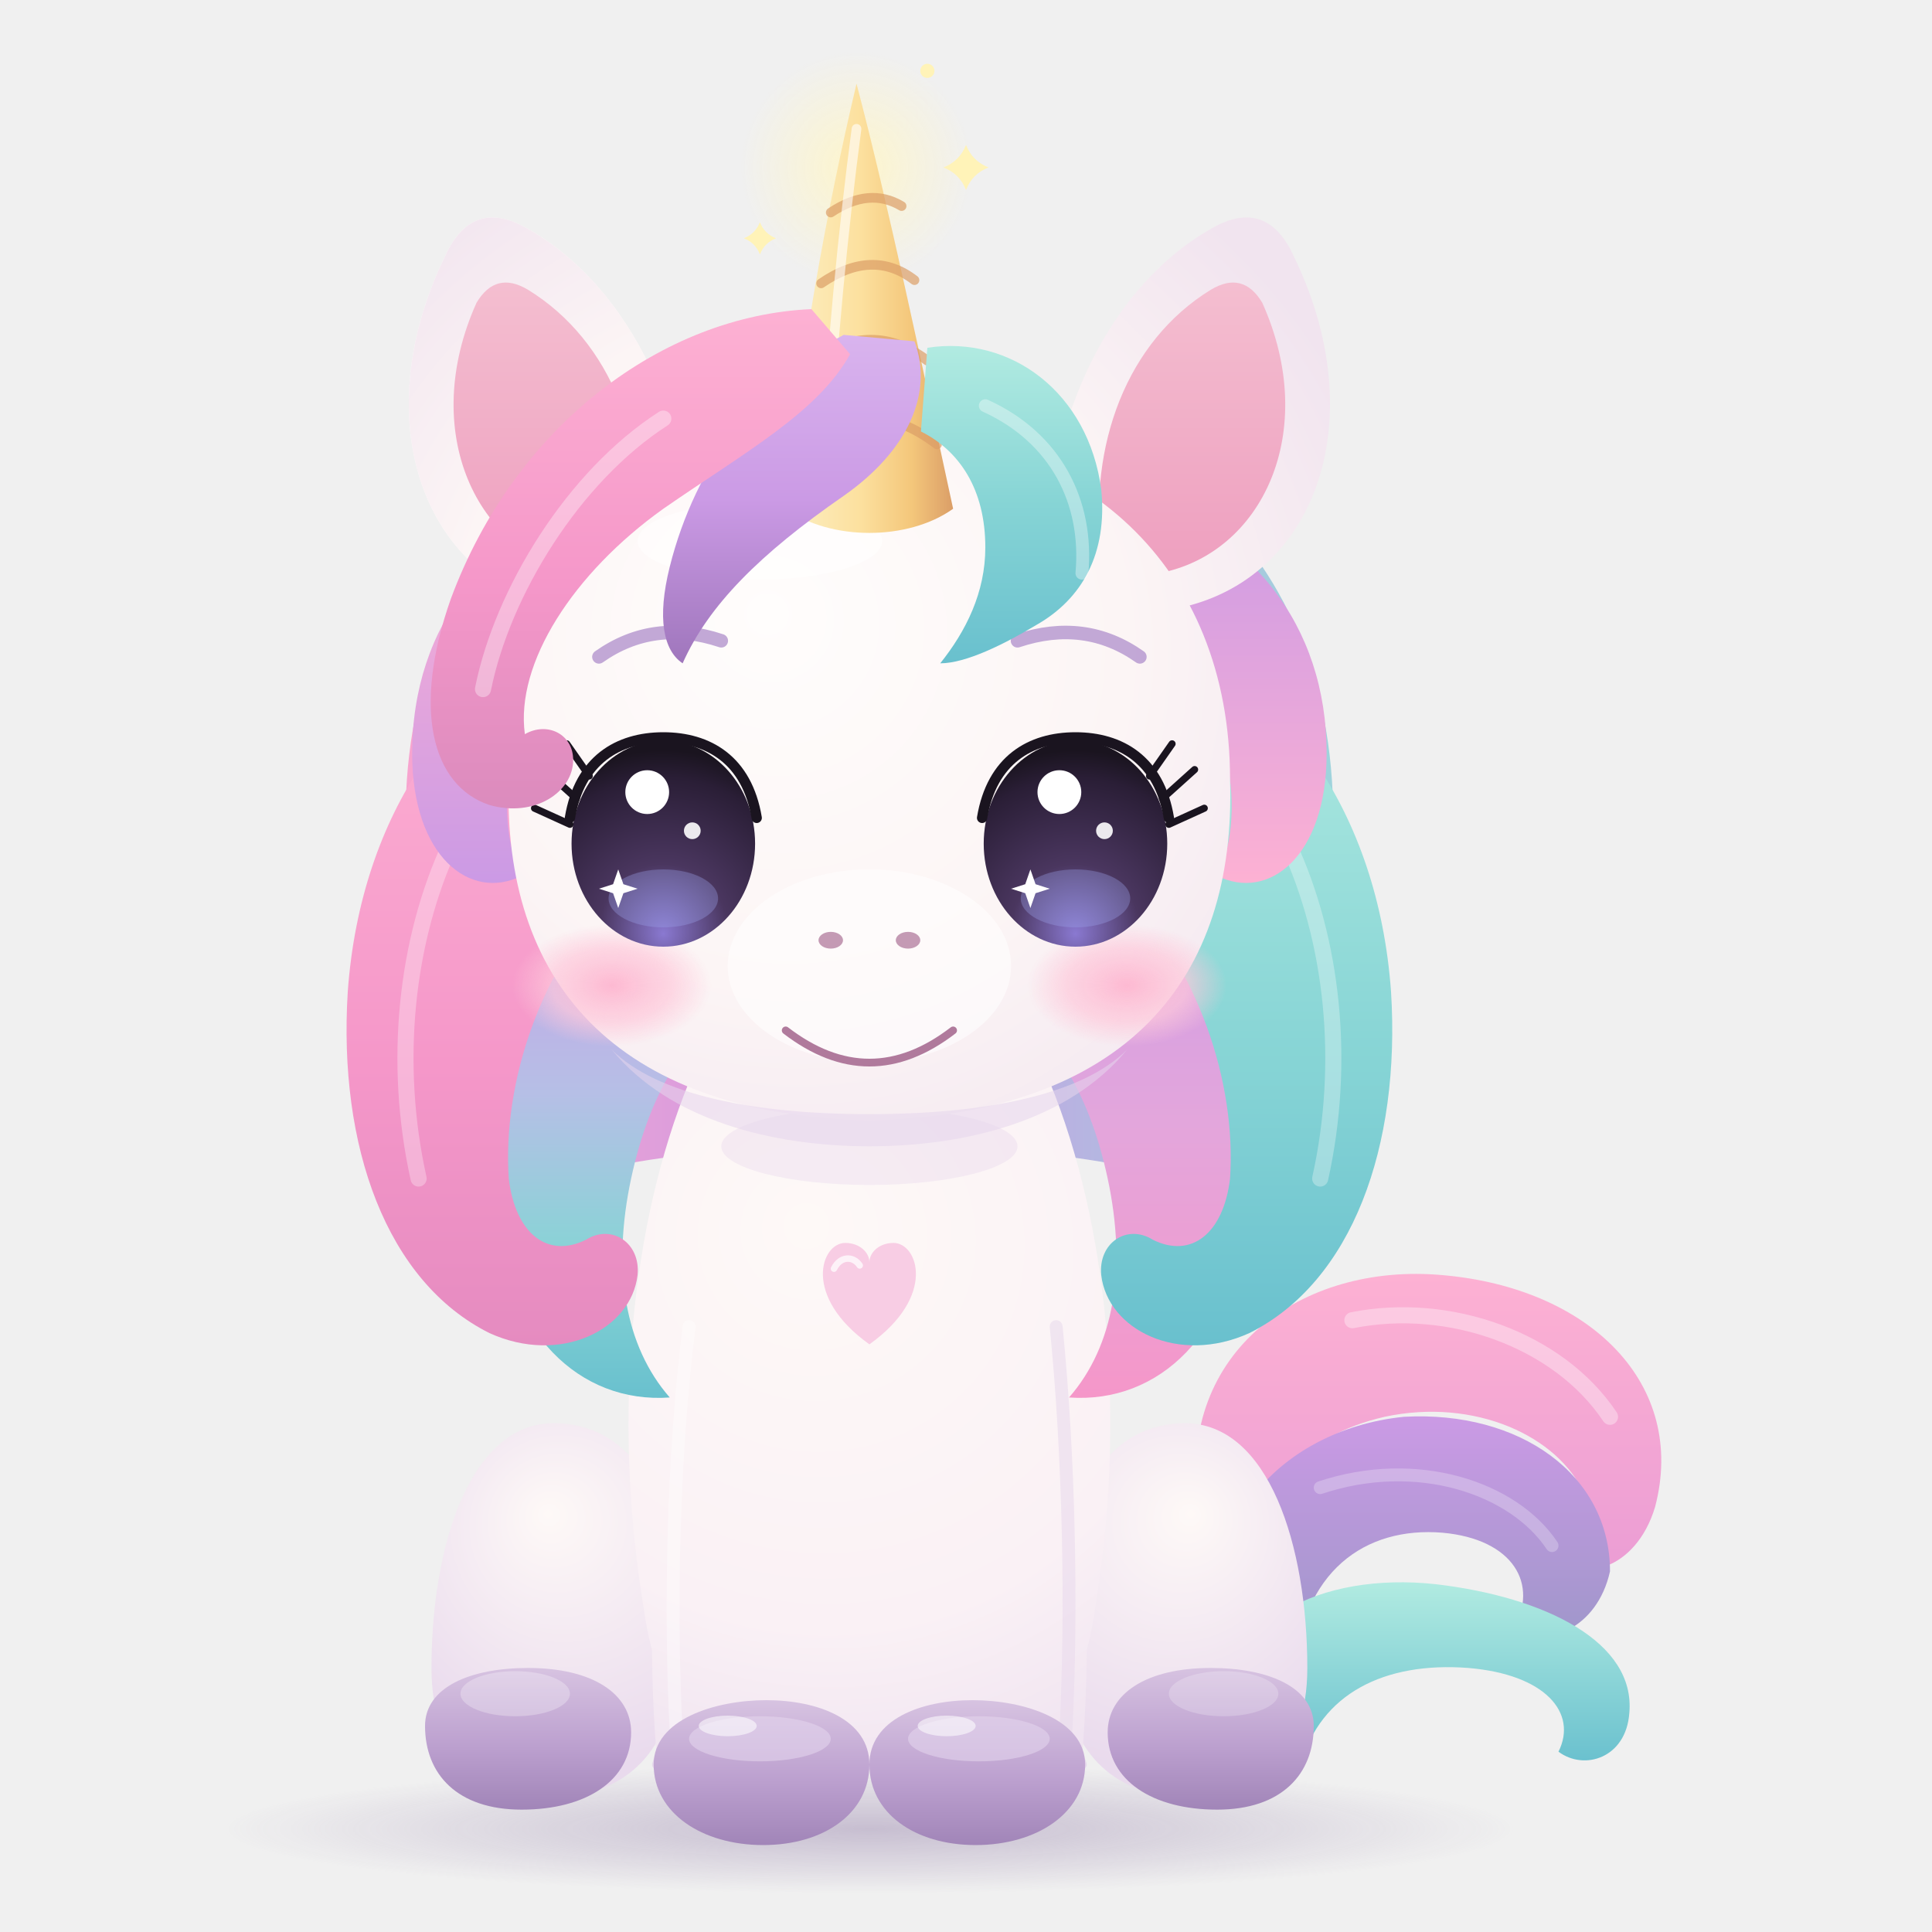
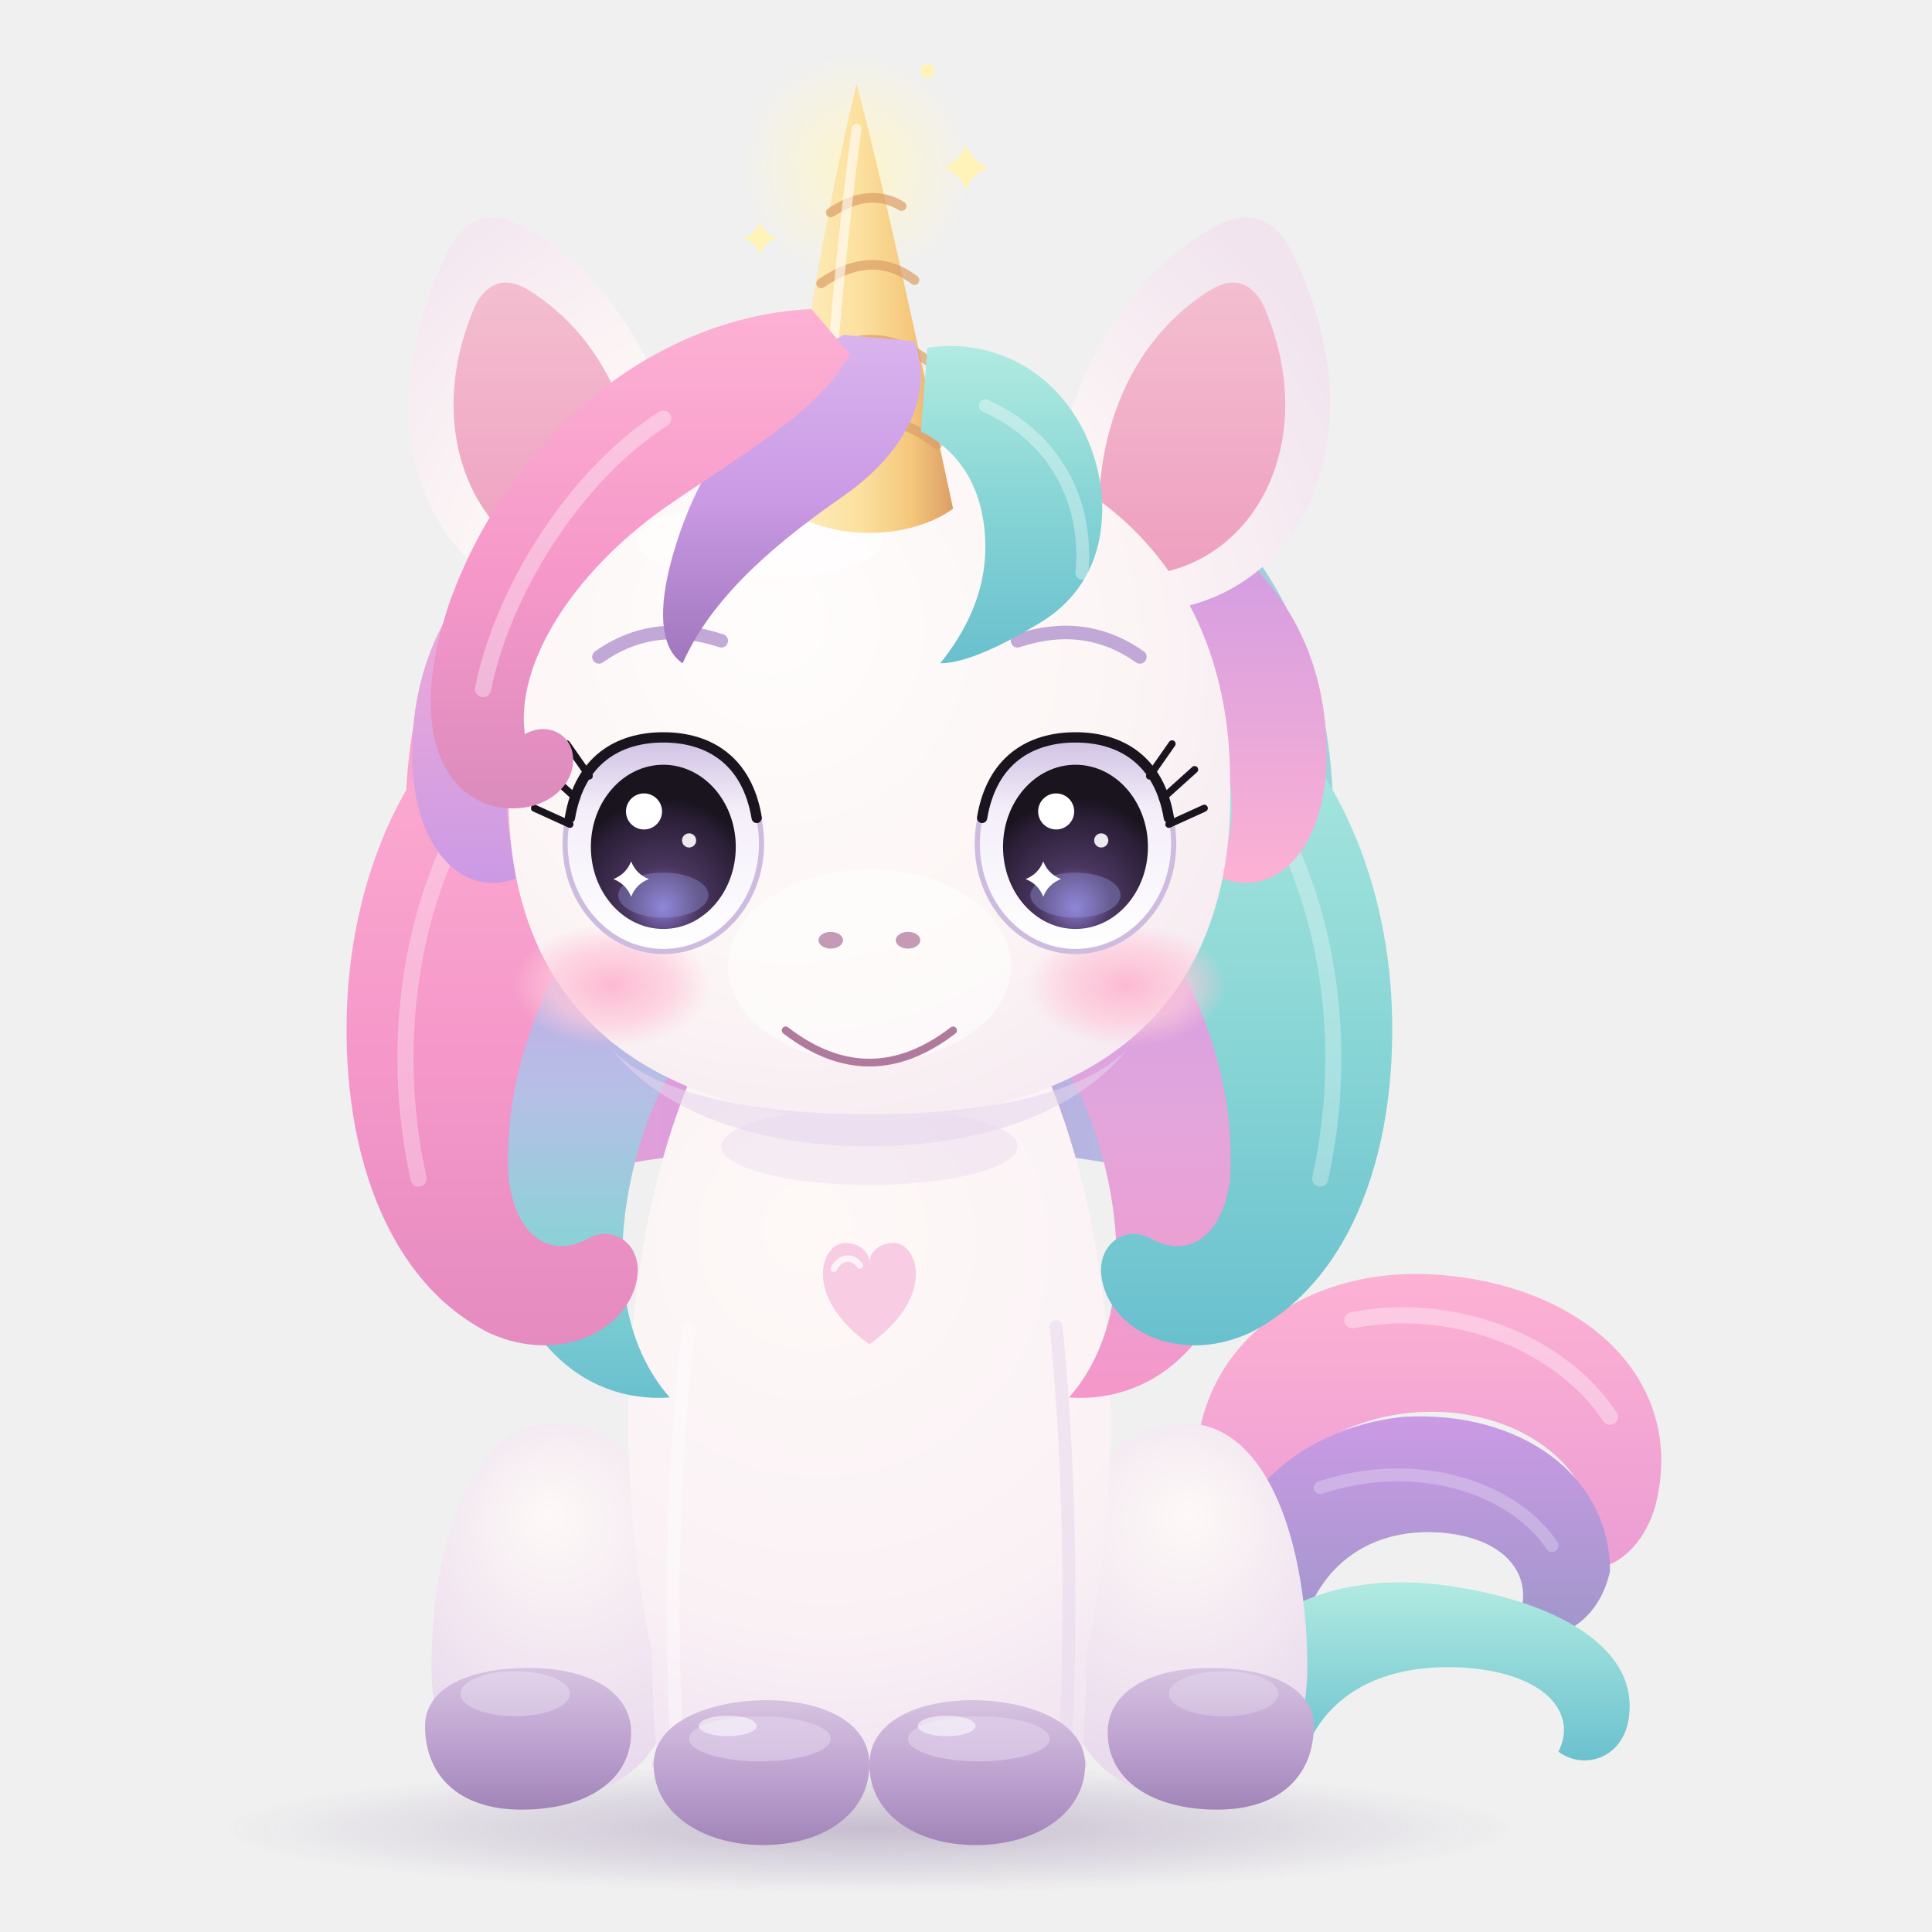
<svg xmlns="http://www.w3.org/2000/svg" viewBox="0 0 600 600" width="600" height="600" role="img" aria-label="Baby unicorn mascot">
  <defs>
    <radialGradient id="gHead" cx="252" cy="212" r="190" fx="238" fy="190" gradientUnits="userSpaceOnUse">
      <stop offset="0" stop-color="#FFFDFC" />
      <stop offset="0.55" stop-color="#FCF5F5" />
      <stop offset="1" stop-color="#F1E4EF" />
    </radialGradient>
    <radialGradient id="gBody" cx="262" cy="400" r="190" fx="250" fy="380" gradientUnits="userSpaceOnUse">
      <stop offset="0" stop-color="#FEF9F7" />
      <stop offset="0.6" stop-color="#FAF1F5" />
      <stop offset="1" stop-color="#EADCEE" />
    </radialGradient>
    <radialGradient id="gHaunchL" cx="180" cy="480" r="70" fx="170" fy="470" gradientUnits="userSpaceOnUse">
      <stop offset="0" stop-color="#FEF9F7" />
      <stop offset="1" stop-color="#E9DAED" />
    </radialGradient>
    <radialGradient id="gHaunchR" cx="360" cy="480" r="70" fx="370" fy="470" gradientUnits="userSpaceOnUse">
      <stop offset="0" stop-color="#FEF9F7" />
      <stop offset="1" stop-color="#E9DAED" />
    </radialGradient>
    <linearGradient id="gEar" x1="0" y1="0" x2="0" y2="1">
      <stop offset="0" stop-color="#F4BED0" />
      <stop offset="1" stop-color="#EE9FBF" />
    </linearGradient>
    <linearGradient id="gHoof" x1="0" y1="0" x2="0" y2="1">
      <stop offset="0" stop-color="#D7C3E1" />
      <stop offset="0.55" stop-color="#BCA0CF" />
      <stop offset="1" stop-color="#A185B8" />
    </linearGradient>
    <linearGradient id="gHorn" x1="0" y1="0" x2="1" y2="0">
      <stop offset="0" stop-color="#FCEFC3" />
      <stop offset="0.45" stop-color="#FCE09E" />
      <stop offset="0.75" stop-color="#F4C77B" />
      <stop offset="1" stop-color="#DB9E67" />
    </linearGradient>
    <radialGradient id="gHornGlow" cx="266" cy="52" r="36" gradientUnits="userSpaceOnUse">
      <stop offset="0" stop-color="#FFF6C8" stop-opacity="0.9" />
      <stop offset="1" stop-color="#FFF6C8" stop-opacity="0" />
    </radialGradient>
    <linearGradient id="gPinkLock" x1="0" y1="0" x2="0" y2="1">
      <stop offset="0" stop-color="#FDB1D3" />
      <stop offset="0.55" stop-color="#F597C9" />
      <stop offset="1" stop-color="#DB8BBD" />
    </linearGradient>
    <linearGradient id="gLilacLock" x1="0" y1="0" x2="0" y2="1">
      <stop offset="0" stop-color="#D9B4EE" />
      <stop offset="0.5" stop-color="#CB9AE5" />
      <stop offset="1" stop-color="#9F76BC" />
    </linearGradient>
    <linearGradient id="gTealLock" x1="0" y1="0" x2="0" y2="1">
      <stop offset="0" stop-color="#B1EBE1" />
      <stop offset="0.5" stop-color="#86D4D5" />
      <stop offset="1" stop-color="#69C0CE" />
    </linearGradient>
    <linearGradient id="gLock1" x1="0" y1="0" x2="0" y2="1">
      <stop offset="0" stop-color="#FDB1D3" />
      <stop offset="0.6" stop-color="#F597C9" />
      <stop offset="1" stop-color="#E58BC0" />
    </linearGradient>
    <linearGradient id="gLock2" x1="0" y1="0" x2="0" y2="1">
      <stop offset="0" stop-color="#CB9AE5" />
      <stop offset="0.45" stop-color="#B6BFE6" />
      <stop offset="0.75" stop-color="#86D4D5" />
      <stop offset="1" stop-color="#69C0CE" />
    </linearGradient>
    <linearGradient id="gLock3" x1="0" y1="0" x2="0" y2="1">
      <stop offset="0" stop-color="#FDB1D3" />
      <stop offset="1" stop-color="#CB9AE5" />
    </linearGradient>
    <linearGradient id="gLock4" x1="0" y1="0" x2="0" y2="1">
      <stop offset="0" stop-color="#CB9AE5" />
      <stop offset="1" stop-color="#FDB1D3" />
    </linearGradient>
    <linearGradient id="gLock5" x1="0" y1="0" x2="0" y2="1">
      <stop offset="0" stop-color="#CB9AE5" />
      <stop offset="0.5" stop-color="#E3A6DC" />
      <stop offset="1" stop-color="#F597C9" />
    </linearGradient>
    <linearGradient id="gLock6" x1="0" y1="0" x2="0" y2="1">
      <stop offset="0" stop-color="#B1EBE1" />
      <stop offset="0.6" stop-color="#86D4D5" />
      <stop offset="1" stop-color="#69C0CE" />
    </linearGradient>
    <linearGradient id="gManeBack" x1="0" y1="0" x2="1" y2="0">
      <stop offset="0" stop-color="#F7A4CF" />
      <stop offset="0.5" stop-color="#CB9AE5" />
      <stop offset="1" stop-color="#9FD3DC" />
    </linearGradient>
    <linearGradient id="gTailPink" x1="0" y1="0" x2="0" y2="1">
      <stop offset="0" stop-color="#FDB1D3" />
      <stop offset="1" stop-color="#EB9DD4" />
    </linearGradient>
    <linearGradient id="gTailLilac" x1="0" y1="0" x2="0" y2="1">
      <stop offset="0" stop-color="#CB9AE5" />
      <stop offset="1" stop-color="#9896C6" />
    </linearGradient>
    <linearGradient id="gTailTeal" x1="0" y1="0" x2="0" y2="1">
      <stop offset="0" stop-color="#B1EBE1" />
      <stop offset="1" stop-color="#69C0CE" />
    </linearGradient>
-     <radialGradient id="gIrisl" cx="206" cy="285" r="52" fx="206" fy="290" gradientUnits="userSpaceOnUse">
+     <linearGradient id="gSclera" x1="0" y1="0" x2="0" y2="1">
+       <stop offset="0" stop-color="#CDBFE2" />
+       <stop offset="0.34" stop-color="#F4EEF9" />
+       <stop offset="1" stop-color="#FFFFFF" />
+     </linearGradient>
+     <radialGradient id="gIrisl" cx="206" cy="278" r="30" fx="206" fy="282" gradientUnits="userSpaceOnUse">
      <stop offset="0" stop-color="#8A79D1" />
      <stop offset="0.38" stop-color="#4A365F" />
      <stop offset="0.85" stop-color="#2A1E36" />
      <stop offset="1" stop-color="#1A141F" />
    </radialGradient>
-     <radialGradient id="gIrisr" cx="334" cy="285" r="52" fx="334" fy="290" gradientUnits="userSpaceOnUse">
+     <radialGradient id="gIrisr" cx="334" cy="278" r="30" fx="334" fy="282" gradientUnits="userSpaceOnUse">
      <stop offset="0" stop-color="#8A79D1" />
      <stop offset="0.38" stop-color="#4A365F" />
      <stop offset="0.85" stop-color="#2A1E36" />
      <stop offset="1" stop-color="#1A141F" />
    </radialGradient>
    <radialGradient id="gBlush" cx="0.5" cy="0.5" r="0.5" gradientUnits="objectBoundingBox">
      <stop offset="0" stop-color="#FDB9D2" stop-opacity="1" />
      <stop offset="0.6" stop-color="#FEC9DB" stop-opacity="0.7" />
      <stop offset="1" stop-color="#FEC9DB" stop-opacity="0" />
    </radialGradient>
    <radialGradient id="gShadow" cx="0.5" cy="0.5" r="0.5" gradientUnits="objectBoundingBox">
      <stop offset="0" stop-color="#8F7AA6" stop-opacity="0.42" />
      <stop offset="0.6" stop-color="#8F7AA6" stop-opacity="0.18" />
      <stop offset="1" stop-color="#8F7AA6" stop-opacity="0" />
    </radialGradient>
  </defs>
  <style>
    /* ---- rig state: set data-eyes / data-brows / data-mouth / data-ears / data-fx on #unicorn (see docs/rig-spec.md) ---- */
-     #unicorn .eye-closed, #unicorn .eye-wide-extra, #unicorn .sclera, #unicorn .fx, #unicorn #pivots,
+     #unicorn .eye-closed, #unicorn .eye-wide-extra, #unicorn .fx, #unicorn #pivots,
    #unicorn #mouth-smile, #unicorn #mouth-frown, #unicorn #mouth-open { display: none; }
    #unicorn.show-pivots #pivots { display: inline; }

    /* eyes: open (default) | closed | wide | sad | scared | angry */
    #unicorn[data-eyes="closed"] .eye-open { display: none; }
    #unicorn[data-eyes="closed"] .eye-closed { display: inline; }
    #unicorn[data-eyes="wide"] .eye-wide-extra { display: inline; }
-     #unicorn[data-eyes="scared"] .sclera { display: inline; }
-     #unicorn[data-eyes="scared"] .iris { transform: scale(.74); }
-     #unicorn[data-eyes="scared"] #eye-left .iris { transform-origin: 206px 262px; }
-     #unicorn[data-eyes="scared"] #eye-right .iris { transform-origin: 334px 262px; }
+     #unicorn[data-eyes="scared"] .iris { transform: scale(.78); }
+     #unicorn[data-eyes="scared"] #eye-left .iris { transform-origin: 206px 263px; }
+     #unicorn[data-eyes="scared"] #eye-right .iris { transform-origin: 334px 263px; }
    #unicorn[data-eyes="wide"] #eye-left .eye-open, #unicorn[data-eyes="scared"] #eye-left .eye-open { transform-origin: 206px 262px; transform: scale(1.1); }
    #unicorn[data-eyes="wide"] #eye-right .eye-open, #unicorn[data-eyes="scared"] #eye-right .eye-open { transform-origin: 334px 262px; transform: scale(1.1); }

    /* eyelids: scaleY(0) = open. A blink animates to scaleY(1) and back. Sad / angry park the lid part-way, slanted. */
    #eyelid-left, #eyelid-right { transform: scaleY(0); }
    #eyelid-left { transform-origin: 206px 226px; }
    #eyelid-right { transform-origin: 334px 226px; }
    #unicorn[data-eyes="sad"] #eyelid-left { transform: rotate(-16deg) scaleY(.34); }
    #unicorn[data-eyes="sad"] #eyelid-right { transform: rotate(16deg) scaleY(.34); }
    #unicorn[data-eyes="angry"] #eyelid-left { transform: rotate(20deg) scaleY(.4); }
    #unicorn[data-eyes="angry"] #eyelid-right { transform: rotate(-20deg) scaleY(.4); }

    /* brows: neutral (default) | up | sad | angry | scared */
    #brow-left { transform-origin: 205px 198px; }
    #brow-right { transform-origin: 335px 198px; }
    #unicorn[data-brows="up"] #brow-left, #unicorn[data-brows="up"] #brow-right { transform: translateY(-6px); }
    #unicorn[data-brows="sad"] #brow-left { transform: translateY(-2px) rotate(-20deg); }
    #unicorn[data-brows="sad"] #brow-right { transform: translateY(-2px) rotate(20deg); }
    #unicorn[data-brows="angry"] #brow-left { transform: translateY(9px) rotate(22deg) scale(1.1); }
    #unicorn[data-brows="angry"] #brow-right { transform: translateY(9px) rotate(-22deg) scale(1.1); }
    #unicorn[data-brows="scared"] #brow-left { transform: translateY(-9px) rotate(-12deg); }
    #unicorn[data-brows="scared"] #brow-right { transform: translateY(-9px) rotate(12deg); }

    /* mouths: neutral (default) | smile | frown | open */
    #unicorn[data-mouth="smile"] #mouth-neutral, #unicorn[data-mouth="frown"] #mouth-neutral, #unicorn[data-mouth="open"] #mouth-neutral { display: none; }
    #unicorn[data-mouth="smile"] #mouth-smile, #unicorn[data-mouth="frown"] #mouth-frown, #unicorn[data-mouth="open"] #mouth-open { display: inline; }
    #mouth-open { transform-origin: 270px 316px; }
    #unicorn[data-eyes="scared"][data-mouth="open"] #mouth-open { transform: scale(.62, 1.05); }

    /* ears: neutral (default) | perk | droop | back | flat */
    #ear-left { transform-origin: 172px 176px; }
    #ear-right { transform-origin: 368px 176px; }
    #unicorn[data-ears="perk"] #ear-left, #unicorn[data-ears="perk"] #ear-right { transform: translateY(-4px) scale(1.05); }
    #unicorn[data-ears="droop"] #ear-left { transform: rotate(-30deg); }
    #unicorn[data-ears="droop"] #ear-right { transform: rotate(30deg); }
    #unicorn[data-ears="back"] #ear-left { transform: rotate(-40deg) scaleY(.92); }
    #unicorn[data-ears="back"] #ear-right { transform: rotate(40deg) scaleY(.92); }
    #unicorn[data-ears="flat"] #ear-left { transform: rotate(-58deg) scaleY(.88); }
    #unicorn[data-ears="flat"] #ear-right { transform: rotate(58deg) scaleY(.88); }

    /* effect hints: sparkle | sweat | steam (rain cloud is Phase 2 art) */
    #unicorn[data-fx="sparkle"] #fx-sparkle, #unicorn[data-fx="sweat"] #fx-sweat, #unicorn[data-fx="steam"] #fx-steam { display: inline; }

    /* ---- pivots (user units of the 600 x 600 viewBox) ---- */
    #head-rig, #head { transform-origin: 270px 330px; }
    #neck { transform-origin: 270px 340px; }
    #horn { transform-origin: 270px 150px; }
    #tail { transform-origin: 378px 470px; }
    #body { transform-origin: 270px 470px; }
    #chest-heart { transform-origin: 270px 400px; }
    #mane-front { transform-origin: 262px 120px; }
    #mane-back { transform-origin: 270px 300px; }
    #mane-lock-1 { transform-origin: 186px 226px; }
    #mane-lock-2 { transform-origin: 214px 262px; }
    #mane-lock-3 { transform-origin: 180px 190px; }
    #mane-lock-4 { transform-origin: 360px 190px; }
    #mane-lock-5 { transform-origin: 326px 262px; }
    #mane-lock-6 { transform-origin: 354px 226px; }
    #front-leg-left { transform-origin: 240px 400px; }
    #front-leg-right { transform-origin: 300px 400px; }
    #hoof-left { transform-origin: 237px 532px; }
    #hoof-right { transform-origin: 303px 532px; }
    #eye-left { transform-origin: 206px 262px; }
    #eye-right { transform-origin: 334px 262px; }
    #cheek-left { transform-origin: 188px 306px; }
    #cheek-right { transform-origin: 352px 306px; }
    #shadow { transform-origin: 270px 570px; }
  </style>
  <g id="unicorn" data-eyes="open" data-brows="neutral" data-mouth="neutral" data-ears="neutral" data-fx="none">
    <g id="shadow">
      <ellipse cx="270" cy="568" rx="200" ry="20" fill="url(#gShadow)" />
    </g>
    <g id="tail">
      <path d="M 372 466 C 366 420 404 392 448 396 C 494 400 524 430 514 468 C 508 488 490 492 484 482 C 480 474 486 468 492 464 C 484 446 458 434 430 440 C 404 446 392 462 388 488 Z" fill="url(#gTailPink)" />
      <path d="M 384 512 C 368 478 396 444 436 440 C 472 438 500 458 500 488 C 496 506 480 512 470 506 C 478 492 470 478 448 476 C 424 474 404 488 402 520 Z" fill="url(#gTailLilac)" />
      <path d="M 386 532 C 378 504 410 488 446 492 C 480 496 508 510 506 532 C 505 546 492 550 484 544 C 490 532 480 520 456 518 C 430 516 410 526 404 548 Z" fill="url(#gTailTeal)" />
      <path d="M 420 410 C 450 404 484 416 500 440" fill="none" stroke="#FFFFFF" stroke-width="5" stroke-linecap="round" opacity=".35" />
      <path d="M 410 462 C 440 452 470 462 482 480" fill="none" stroke="#FFFFFF" stroke-width="4" stroke-linecap="round" opacity=".25" />
      <circle cx="372" cy="470" r="22" fill="#CB9AE5" />
    </g>
    <g id="mane-back">
      <path d="M 270 120 C 348 118 412 164 414 250 C 416 310 400 350 380 372 C 340 350 200 350 160 372 C 140 350 124 310 126 250 C 128 164 192 120 270 120 Z" fill="url(#gManeBack)" />
    </g>
    <g id="body">
      <path d="M 172 442 C 204 442 214 482 210 520 C 208 546 192 558 172 558 C 150 558 134 546 134 518 C 134 480 146 442 172 442 Z" fill="url(#gHaunchL)" />
      <path d="M 132 536 C 132 524 146 518 164 518 C 184 518 196 526 196 538 C 196 553 182 562 162 562 C 142 562 132 551 132 536 Z" fill="url(#gHoof)" />
      <ellipse cx="160" cy="526" rx="17" ry="7" fill="#FFFFFF" opacity=".28" />
      <path d="M 206 462 C 214 490 214 520 204 548" fill="none" stroke="#E4D3EB" stroke-width="3" stroke-linecap="round" opacity=".8" />
      <path d="M 368 442 C 336 442 326 482 330 520 C 332 546 348 558 368 558 C 390 558 406 546 406 518 C 406 480 394 442 368 442 Z" fill="url(#gHaunchR)" />
      <path d="M 334 462 C 326 490 326 520 336 548" fill="none" stroke="#E4D3EB" stroke-width="3" stroke-linecap="round" opacity=".8" />
      <path d="M 408 536 C 408 524 394 518 376 518 C 356 518 344 526 344 538 C 344 553 358 562 378 562 C 398 562 408 551 408 536 Z" fill="url(#gHoof)" />
      <ellipse cx="380" cy="526" rx="17" ry="7" fill="#FFFFFF" opacity=".22" />
      <path d="M 214 336 C 196 380 190 440 200 500 C 204 530 220 548 236 550 L 304 550 C 320 548 336 530 340 500 C 350 440 344 380 326 336 Z" fill="url(#gBody)" />
    </g>
    <g id="neck">
      <path d="M 226 316 C 226 352 214 376 204 398 L 336 398 C 326 376 314 352 314 316 Z" fill="url(#gBody)" />
      <ellipse cx="270" cy="356" rx="46" ry="12" fill="#E2D0EA" opacity=".32" />
    </g>
    <g id="front-leg-left">
      <path d="M 214 398 C 204 440 200 500 204 546 L 268 546 C 270 500 270 450 270 398 Z" fill="url(#gBody)" />
      <path d="M 214 412 C 209 452 208 500 210 538" fill="none" stroke="#FFFFFF" stroke-width="4" stroke-linecap="round" opacity=".35" />
      <g id="hoof-left">
        <path d="M 203 548 C 203 534 222 528 238 528 C 254 528 270 534 270 548 C 270 563 256 573 237 573 C 218 573 203 563 203 548 Z" fill="url(#gHoof)" />
        <ellipse cx="236" cy="540" rx="22" ry="7" fill="#E3D3EC" opacity=".6" />
        <ellipse cx="226" cy="536" rx="9" ry="3.2" fill="#FFFFFF" opacity=".55" />
      </g>
    </g>
    <g id="front-leg-right">
      <path d="M 326 398 C 336 440 340 500 336 546 L 272 546 C 270 500 270 450 270 398 Z" fill="url(#gBody)" />
      <path d="M 328 412 C 332 452 333 500 331 538" fill="none" stroke="#E9DAED" stroke-width="4" stroke-linecap="round" opacity=".6" />
      <g id="hoof-right">
        <path d="M 337 548 C 337 534 318 528 302 528 C 286 528 270 534 270 548 C 270 563 284 573 303 573 C 322 573 337 563 337 548 Z" fill="url(#gHoof)" />
        <ellipse cx="304" cy="540" rx="22" ry="7" fill="#E3D3EC" opacity=".6" />
        <ellipse cx="294" cy="536" rx="9" ry="3.2" fill="#FFFFFF" opacity=".55" />
      </g>
    </g>
    <g id="chest-heart">
      <path d="M 270 417.5 C 249.0 402.5 255.0 386.0 262.5 386.0 C 267.0 386.0 270 389.0 270 392.0 C 270 389.0 273.0 386.0 277.5 386.0 C 285.0 386.0 291.0 402.5 270 417.5 Z" fill="#F8CDE4" />
      <path d="M 259 394 C 261 390 265 390 267 393" fill="none" stroke="#FFFFFF" stroke-width="2" stroke-linecap="round" opacity=".75" />
    </g>
    <g id="head-rig">
      <g id="mane-lock-2">
        <path d="M 200 262 C 170 282 150 326 154 376 C 157 414 180 436 208 434 C 194 418 190 394 196 366 C 202 338 214 320 232 308 Z" fill="url(#gLock2)" />
      </g>
      <g id="mane-lock-5">
        <path d="M 340 262 C 370 282 390 326 386 376 C 383 414 360 436 332 434 C 346 418 350 394 344 366 C 338 338 326 320 308 308 Z" fill="url(#gLock5)" />
      </g>
      <g id="mane-lock-1">
        <path d="M 178 200 C 142 212 112 252 108 308 C 105 356 120 398 152 414 C 174 424 196 413 198 396 C 199 386 190 380 182 385 C 170 391 160 383 158 366 C 156 336 168 300 192 276 Z" fill="url(#gLock1)" />
        <path d="M 140 262 C 126 292 122 330 130 366" fill="none" stroke="#FFFFFF" stroke-width="5" stroke-linecap="round" opacity=".3" />
      </g>
      <g id="mane-lock-6">
        <path d="M 362 200 C 398 212 428 252 432 308 C 435 356 420 398 388 414 C 366 424 344 413 342 396 C 341 386 350 380 358 385 C 370 391 380 383 382 366 C 384 336 372 300 348 276 Z" fill="url(#gLock6)" />
        <path d="M 400 262 C 414 292 418 330 410 366" fill="none" stroke="#FFFFFF" stroke-width="5" stroke-linecap="round" opacity=".3" />
      </g>
      <g id="mane-lock-3">
        <path d="M 190 154 C 152 164 128 194 128 234 C 128 266 146 280 162 272 C 152 252 158 214 186 196 Z" fill="url(#gLock3)" />
      </g>
      <g id="mane-lock-4">
        <path d="M 350 154 C 388 164 412 194 412 234 C 412 266 394 280 378 272 C 388 252 382 214 354 196 Z" fill="url(#gLock4)" />
      </g>
      <g id="ear-left">
        <path d="M 182 190 C 134 186 112 134 138 80 Q 146 62 162 70 C 196 88 218 134 214 182 Z" fill="#FDFAF9" />
        <path d="M 182 190 C 134 186 112 134 138 80 Q 146 62 162 70 C 196 88 218 134 214 182 Z" fill="url(#gHead)" />
        <path d="M 180 178 C 148 172 130 134 148 94 Q 154 84 164 90 C 190 106 202 138 198 172 Z" fill="url(#gEar)" />
      </g>
      <g id="ear-right">
        <path d="M 358 190 C 406 186 428 134 402 80 Q 394 62 378 70 C 344 88 322 134 326 182 Z" fill="url(#gHead)" />
        <path d="M 360 178 C 392 172 410 134 392 94 Q 386 84 376 90 C 350 106 338 138 342 172 Z" fill="url(#gEar)" />
      </g>
      <g id="head">
        <path d="M 270 134 C 336 134 382 176 382 242 C 384 304 350 346 270 348 C 190 346 156 304 158 242 C 158 176 204 134 270 134 Z" fill="url(#gHead)" />
        <ellipse cx="270" cy="300" rx="44" ry="30" fill="#FFFFFF" opacity=".55" />
        <ellipse cx="258" cy="292" rx="3.8" ry="2.6" fill="#B07A9C" opacity=".75" />
        <ellipse cx="282" cy="292" rx="3.8" ry="2.6" fill="#B07A9C" opacity=".75" />
        <path d="M 190 326 C 208 348 240 356 270 356 C 300 356 332 348 350 326 C 336 340 306 346 270 346 C 234 346 204 340 190 326 Z" fill="#E6D6EC" opacity=".55" />
        <ellipse cx="236" cy="168" rx="38" ry="12" fill="#FFFFFF" opacity=".5" />
      </g>
      <g id="cheek-left">
        <ellipse cx="190" cy="306" rx="31" ry="19" fill="url(#gBlush)" />
      </g>
      <g id="cheek-right">
        <ellipse cx="350" cy="306" rx="31" ry="19" fill="url(#gBlush)" />
      </g>
      <g id="eye-left">
        <g class="eye-open">
-           <ellipse class="sclera" cx="206" cy="262" rx="31" ry="34" fill="#FFFFFF" />
+           <ellipse class="sclera" cx="206" cy="262" rx="30.5" ry="33.5" fill="url(#gSclera)" stroke="#CDBCE0" stroke-width="1.6" />
          <g class="iris">
-             <ellipse cx="206" cy="262" rx="28.5" ry="32" fill="url(#gIrisl)" />
-             <ellipse cx="206" cy="279" rx="17" ry="9" fill="#9AA0E8" opacity=".35" />
-             <circle cx="201" cy="246" r="6.8" fill="#FFFFFF" />
-             <circle cx="215" cy="258" r="2.6" fill="#FFFFFF" opacity=".9" />
-             <path d="M 192 270 L 193.6 274.6 L 198 276 L 193.6 277.4 L 192 282 L 190.4 277.4 L 186 276 L 190.4 274.6 Z" fill="#FFFFFF" />
+             <ellipse cx="206" cy="263" rx="22.5" ry="25.5" fill="url(#gIrisl)" />
+             <ellipse cx="206" cy="278" rx="14" ry="7" fill="#9AA0E8" opacity=".35" />
+             <circle cx="200" cy="252" r="5.6" fill="#FFFFFF" />
+             <circle cx="214" cy="261" r="2.2" fill="#FFFFFF" opacity=".9" />
+             <path d="M 196 267.5 Q 197.54 271.46 201.5 273 Q 197.54 274.54 196 278.5 Q 194.46 274.54 190.5 273 Q 194.46 271.46 196 267.5 Z" fill="#FFFFFF" />
          </g>
          <g class="eye-wide-extra">
-             <circle cx="218" cy="272" r="3" fill="#FFFFFF" />
-             <circle cx="188" cy="260" r="2" fill="#FFFFFF" />
+             <circle cx="217" cy="270" r="2.4" fill="#FFFFFF" />
+             <circle cx="192" cy="260" r="1.8" fill="#FFFFFF" />
          </g>
          <path d="M 177 254 C 180 236 192 229 206 229 C 220 229 232 236 235 254" fill="none" stroke="#1A141F" stroke-width="3.2" stroke-linecap="round" />
          <path d="M 179 248 L 169 239 M 177 256 L 166 251 M 183 241 L 176 231" fill="none" stroke="#1A141F" stroke-width="2.2" stroke-linecap="round" />
        </g>
        <g class="eye-closed">
          <path d="M 181 270 Q 206 240 231 270" fill="none" stroke="#1A141F" stroke-width="3.6" stroke-linecap="round" />
          <path d="M 182 264 L 172 257 M 185 257 L 177 248" fill="none" stroke="#1A141F" stroke-width="2.2" stroke-linecap="round" />
        </g>
      </g>
      <g id="eye-right">
        <g class="eye-open">
-           <ellipse class="sclera" cx="334" cy="262" rx="31" ry="34" fill="#FFFFFF" />
+           <ellipse class="sclera" cx="334" cy="262" rx="30.5" ry="33.5" fill="url(#gSclera)" stroke="#CDBCE0" stroke-width="1.6" />
          <g class="iris">
-             <ellipse cx="334" cy="262" rx="28.5" ry="32" fill="url(#gIrisr)" />
-             <ellipse cx="334" cy="279" rx="17" ry="9" fill="#9AA0E8" opacity=".35" />
-             <circle cx="329" cy="246" r="6.8" fill="#FFFFFF" />
-             <circle cx="343" cy="258" r="2.6" fill="#FFFFFF" opacity=".9" />
-             <path d="M 320 270 L 321.6 274.6 L 326 276 L 321.6 277.4 L 320 282 L 318.4 277.4 L 314 276 L 318.4 274.6 Z" fill="#FFFFFF" />
+             <ellipse cx="334" cy="263" rx="22.5" ry="25.5" fill="url(#gIrisr)" />
+             <ellipse cx="334" cy="278" rx="14" ry="7" fill="#9AA0E8" opacity=".35" />
+             <circle cx="328" cy="252" r="5.6" fill="#FFFFFF" />
+             <circle cx="342" cy="261" r="2.2" fill="#FFFFFF" opacity=".9" />
+             <path d="M 324 267.5 Q 325.54 271.46 329.5 273 Q 325.54 274.54 324 278.5 Q 322.46 274.54 318.5 273 Q 322.46 271.46 324 267.5 Z" fill="#FFFFFF" />
          </g>
          <g class="eye-wide-extra">
-             <circle cx="346" cy="272" r="3" fill="#FFFFFF" />
-             <circle cx="316" cy="260" r="2" fill="#FFFFFF" />
+             <circle cx="345" cy="270" r="2.4" fill="#FFFFFF" />
+             <circle cx="320" cy="260" r="1.8" fill="#FFFFFF" />
          </g>
          <path d="M 305 254 C 308 236 320 229 334 229 C 348 229 360 236 363 254" fill="none" stroke="#1A141F" stroke-width="3.2" stroke-linecap="round" />
          <path d="M 361 248 L 371 239 M 363 256 L 374 251 M 357 241 L 364 231" fill="none" stroke="#1A141F" stroke-width="2.2" stroke-linecap="round" />
        </g>
        <g class="eye-closed">
          <path d="M 309 270 Q 334 240 359 270" fill="none" stroke="#1A141F" stroke-width="3.6" stroke-linecap="round" />
          <path d="M 358 264 L 368 257 M 355 257 L 363 248" fill="none" stroke="#1A141F" stroke-width="2.2" stroke-linecap="round" />
        </g>
      </g>
      <g id="eyelid-left">
        <ellipse cx="202" cy="262" rx="44" ry="40" fill="url(#gHead)" />
        <path d="M 176 282 Q 206 304 236 282" fill="none" stroke="#1A141F" stroke-width="3.4" stroke-linecap="round" />
      </g>
      <g id="eyelid-right">
        <ellipse cx="338" cy="262" rx="44" ry="40" fill="url(#gHead)" />
        <path d="M 304 282 Q 334 304 364 282" fill="none" stroke="#1A141F" stroke-width="3.4" stroke-linecap="round" />
      </g>
      <g id="brow-left">
        <path d="M 186 204 Q 203 192 224 199" fill="none" stroke="#B79AD0" stroke-width="4.2" stroke-linecap="round" opacity=".85" />
      </g>
      <g id="brow-right">
        <path d="M 354 204 Q 337 192 316 199" fill="none" stroke="#B79AD0" stroke-width="4.2" stroke-linecap="round" opacity=".85" />
      </g>
      <g id="mouth-neutral">
        <path d="M 244 320 Q 270 340 296 320" fill="none" stroke="#B07A9C" stroke-width="2.4" stroke-linecap="round" />
      </g>
      <g id="mouth-smile">
        <path d="M 238 316 Q 270 348 302 316" fill="none" stroke="#B07A9C" stroke-width="2.6" stroke-linecap="round" />
        <path d="M 236 313 L 240 319 M 304 313 L 300 319" stroke="#B07A9C" stroke-width="2.2" stroke-linecap="round" />
      </g>
      <g id="mouth-frown">
        <path d="M 248 332 Q 270 316 292 332" fill="none" stroke="#B07A9C" stroke-width="2.6" stroke-linecap="round" />
      </g>
      <g id="mouth-open">
        <path d="M 242 316 Q 270 322 298 316 C 296 346 284 358 270 358 C 256 358 244 346 242 316 Z" fill="#8E4F73" />
        <path d="M 252 346 C 258 338 282 338 288 346 C 284 354 276 357 270 357 C 264 357 256 354 252 346 Z" fill="#F4A0BC" />
        <path d="M 242 316 Q 270 322 298 316" fill="none" stroke="#B07A9C" stroke-width="2.4" stroke-linecap="round" />
      </g>
      <g id="horn">
        <circle cx="266" cy="52" r="36" fill="url(#gHornGlow)" />
        <path d="M 244 158 C 248 112 257 64 266 26 C 276 64 286 112 296 158 C 282 168 258 168 244 158 Z" fill="url(#gHorn)" />
        <path d="M 249 136 Q 270 122 291 138 M 252 112 Q 271 99 288 112 M 255 88 Q 271 77 284 87 M 258 66 Q 270 58 280 64" fill="none" stroke="#DB9E67" stroke-width="3" stroke-linecap="round" opacity=".7" />
        <path d="M 256 150 C 258 110 262 70 266 40" fill="none" stroke="#FFFFFF" stroke-width="3" stroke-linecap="round" opacity=".6" />
        <path d="M 300 45 Q 301.96 50.04 307 52 Q 301.96 53.96 300 59 Q 298.04 53.96 293 52 Q 298.04 50.04 300 45 Z" fill="#FFF3B8" />
        <path d="M 236 69 Q 237.4 72.6 241 74 Q 237.4 75.4 236 79 Q 234.6 75.4 231 74 Q 234.6 72.6 236 69 Z" fill="#FFF3B8" />
        <circle cx="288" cy="22" r="2.2" fill="#FFF3B8" />
      </g>
      <g id="mane-front">
        <path d="M 262 104 C 236 118 216 144 208 176 C 204 192 206 202 212 206 C 220 188 236 172 262 154 C 282 140 290 122 284 106 Z" fill="url(#gLilacLock)" />
        <path d="M 288 108 C 314 104 338 122 342 152 C 344 172 336 186 322 194 C 312 200 300 206 292 206 C 300 196 306 184 306 170 C 306 152 298 140 286 134 Z" fill="url(#gTealLock)" />
        <path d="M 252 96 C 206 98 160 132 140 186 C 128 220 134 244 152 250 C 166 254 178 246 178 236 C 178 228 170 224 163 228 C 160 206 178 178 206 158 C 232 140 254 128 264 110 Z" fill="url(#gPinkLock)" />
        <path d="M 206 130 C 178 148 156 184 150 214" fill="none" stroke="#FFFFFF" stroke-width="5" stroke-linecap="round" opacity=".35" />
        <path d="M 306 126 C 328 136 338 156 336 178" fill="none" stroke="#FFFFFF" stroke-width="4" stroke-linecap="round" opacity=".35" />
      </g>
    </g>
    <g id="fx-sparkle" class="fx">
      <path d="M 98 128 Q 101.36 136.64 110 140 Q 101.36 143.36 98 152 Q 94.64 143.36 86 140 Q 94.64 136.64 98 128 Z" fill="#FFF3B8" />
      <path d="M 444 110 Q 446.8 117.2 454 120 Q 446.8 122.8 444 130 Q 441.2 122.8 434 120 Q 441.2 117.2 444 110 Z" fill="#FFF3B8" />
      <path d="M 412 175 Q 413.96 180.04 419 182 Q 413.96 183.96 412 189 Q 410.04 183.96 405 182 Q 410.04 180.04 412 175 Z" fill="#FFF3B8" />
      <path d="M 130 93 Q 131.96 98.04 137 100 Q 131.96 101.96 130 107 Q 128.04 101.96 123 100 Q 128.04 98.04 130 93 Z" fill="#FFF3B8" />
    </g>
    <g id="fx-sweat" class="fx">
      <path d="M 392 196 C 380 214 378 226 392 232 C 406 226 404 214 392 196 Z" fill="#CFEFFA" stroke="#86C8E6" stroke-width="1.5" />
      <ellipse cx="388" cy="222" rx="2.4" ry="4" fill="#FFFFFF" opacity=".8" />
    </g>
    <g id="fx-steam" class="fx">
      <g fill="#FFFFFF" stroke="#D9C8E4" stroke-width="1.5">
        <circle cx="112" cy="104" r="11" />
        <circle cx="126" cy="90" r="9" />
        <circle cx="100" cy="92" r="7" />
      </g>
      <g fill="#FFFFFF" stroke="#D9C8E4" stroke-width="1.5">
        <circle cx="428" cy="104" r="11" />
        <circle cx="414" cy="90" r="9" />
        <circle cx="440" cy="92" r="7" />
      </g>
    </g>
    <g id="pivots">
      <g fill="#FF2D95" stroke="#FFFFFF" stroke-width="1">
        <circle cx="270" cy="338" r="4" />
        <circle cx="172" cy="176" r="4" />
        <circle cx="368" cy="176" r="4" />
        <circle cx="270" cy="150" r="4" />
        <circle cx="378" cy="470" r="4" />
        <circle cx="186" cy="226" r="4" />
        <circle cx="354" cy="226" r="4" />
        <circle cx="214" cy="262" r="4" />
        <circle cx="326" cy="262" r="4" />
        <circle cx="180" cy="190" r="4" />
        <circle cx="360" cy="190" r="4" />
        <circle cx="262" cy="120" r="4" />
        <circle cx="240" cy="400" r="4" />
        <circle cx="300" cy="400" r="4" />
        <circle cx="270" cy="470" r="4" />
        <circle cx="237" cy="532" r="4" />
        <circle cx="303" cy="532" r="4" />
        <circle cx="270" cy="340" r="4" />
        <circle cx="270" cy="300" r="4" />
      </g>
    </g>
  </g>
</svg>
